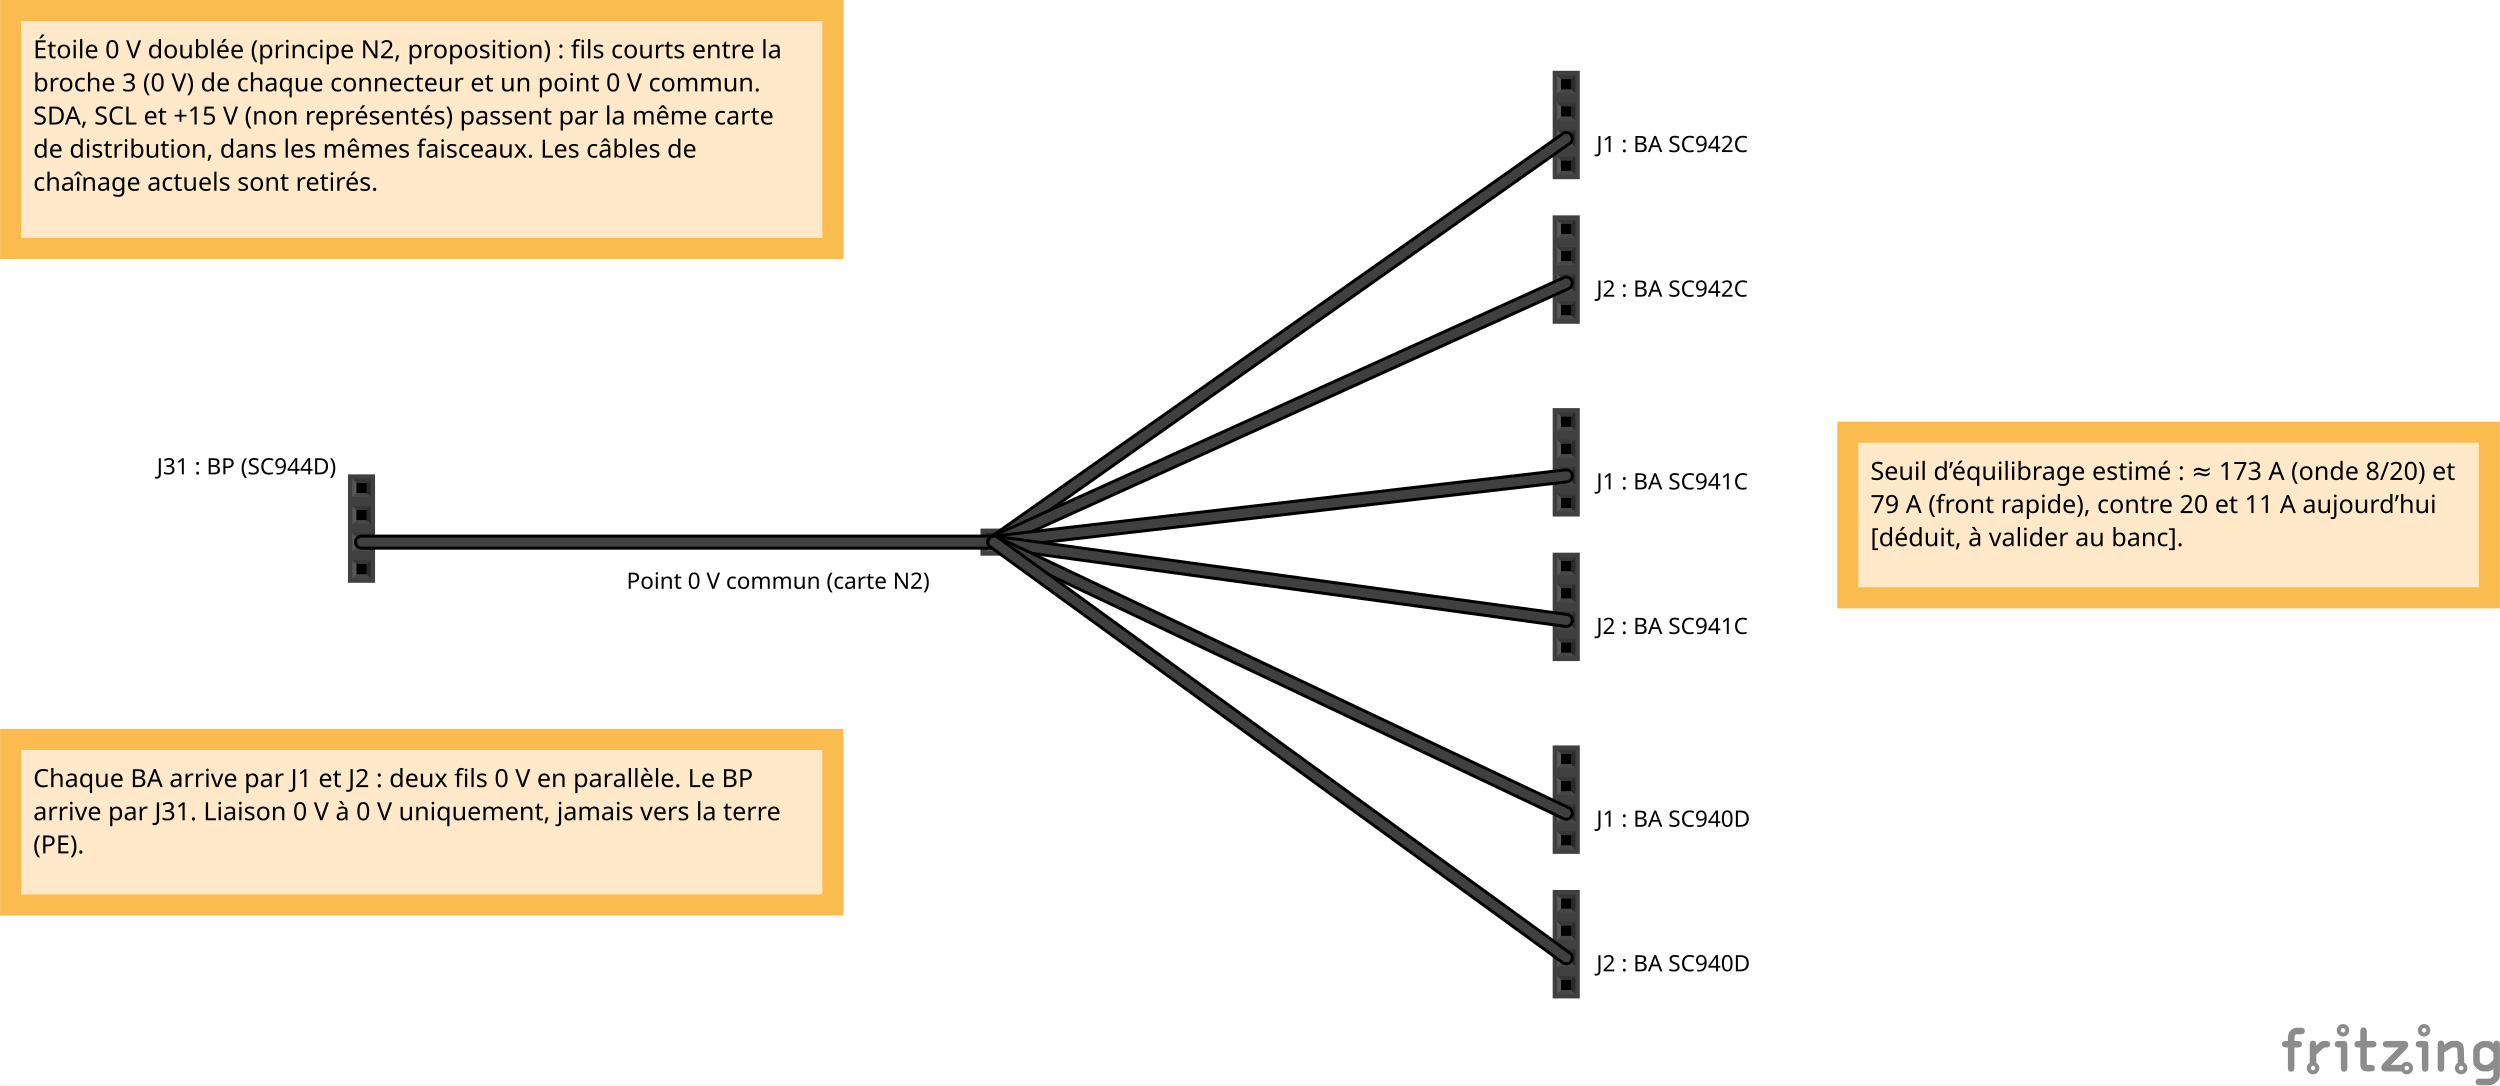
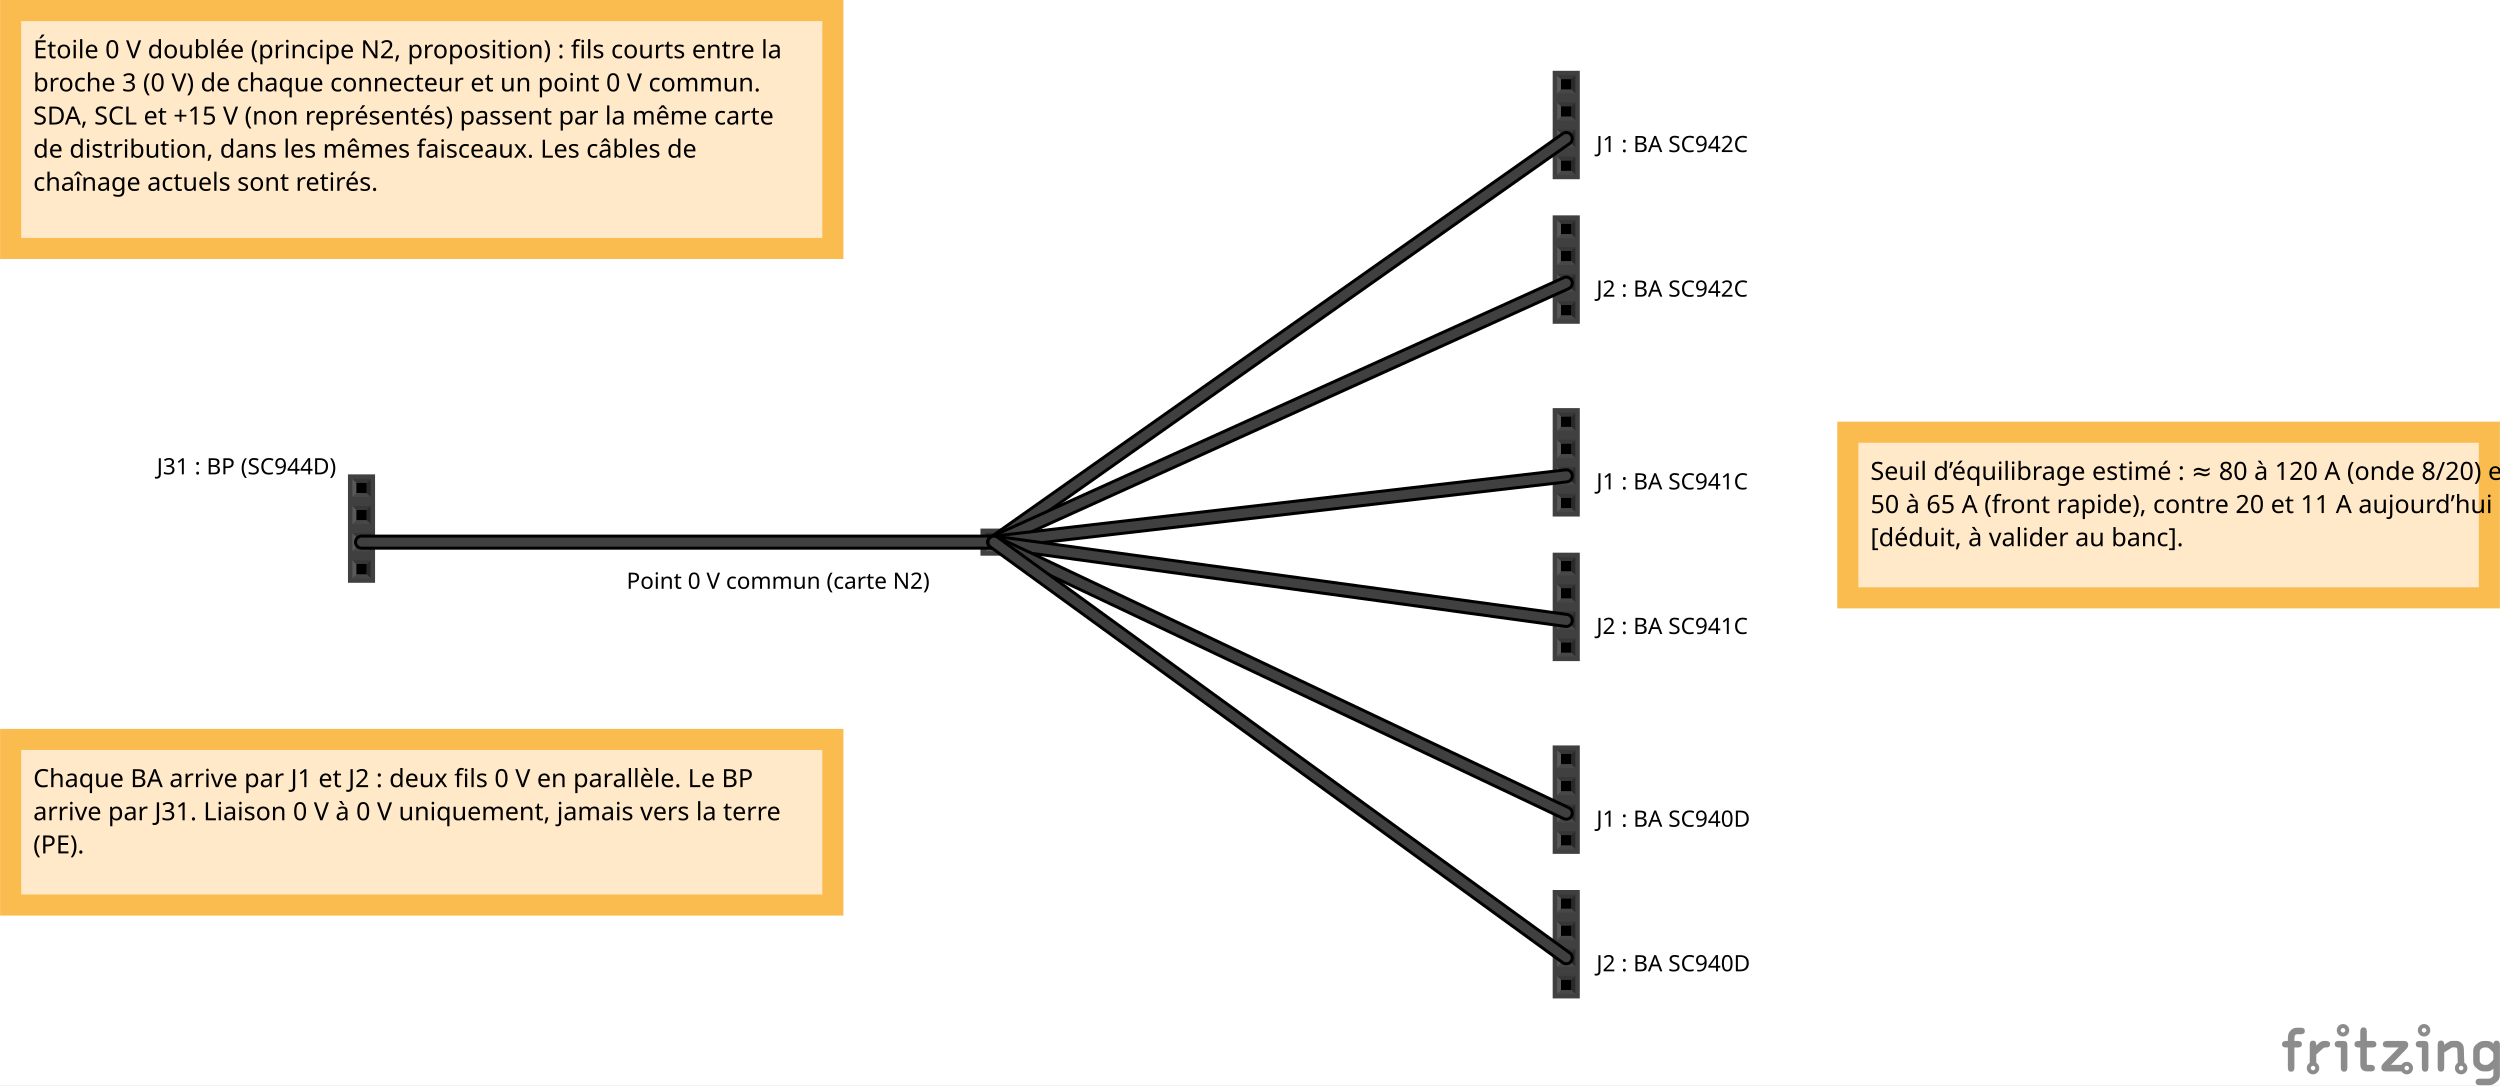
<svg xmlns="http://www.w3.org/2000/svg" baseProfile="tiny" height="4.003in" version="1.2" viewBox="0 0 9222.22 4003.4" width="9.222in" x="0in" y="0in">
  <rect id="fond-blanc" x="0" y="0" width="9222.22" height="4003.4" fill="#ffffff" />
  <g id="watermark">
    <g>
      <g>
        <path d="M8878.72,3917.29c-8.389,0,-15.708,4.514,-19.75,11.236l-38.833,0l55,-56.542c2.028,-2.028,4.014,-4.472,5.944,-7.236c2.069,-3.083,3.167,-6.653,3.167,-10.667c0,-3.875,-1.347,-7.194,-3.986,-9.861c-2.639,-2.611,-6.167,-3.986,-10.472,-3.986l-64.389,0c-4.236,0,-7.708,0.833,-10.306,2.361c-3.042,1.806,-4.583,5.111,-4.583,9.819c0,4.569,1.542,7.806,4.583,9.611c2.611,1.542,6.083,2.333,10.306,2.333l43.722,0l-55.194,56.75c-2.028,2.042,-4.014,4.375,-5.903,7c-2.125,2.944,-3.194,6.556,-3.194,10.708c0,3.889,1.333,7.236,4,9.875c2.611,2.611,6.139,3.958,10.472,3.958l59.931,0c4.069,6.486,11.278,10.778,19.444,10.778c12.722,0,23.056,-10.333,23.056,-23.069C8901.76,3927.63,8891.41,3917.29,8878.72,3917.29zM8878.72,3948.72c-4.639,0,-8.389,-3.764,-8.389,-8.389c0,-4.625,3.75,-8.389,8.389,-8.389c4.611,0,8.389,3.764,8.389,8.389C8887.1,3944.98,8883.33,3948.72,8878.72,3948.72z" fill="#8C8C8C" />
        <path d="M8643.4,3777.81c-12.694,0,-23.042,10.347,-23.042,23.056c0,12.722,10.347,23.056,23.042,23.056s23.028,-10.333,23.028,-23.056C8666.46,3788.16,8656.12,3777.81,8643.4,3777.81zM8643.41,3809.24c-4.625,0,-8.389,-3.75,-8.389,-8.375s3.764,-8.375,8.389,-8.375c4.597,0,8.389,3.75,8.389,8.375S8648.01,3809.24,8643.41,3809.24z" fill="#8C8C8C" />
        <path d="M8761.75,3842.56c-2.681,-1.542,-6.097,-2.347,-10.167,-2.347l-20.347,0L8731.23,3805.19c0,-4.056,-0.792,-7.472,-2.306,-10.125C8727.68,3792.88,8725,3790.31,8719.3,3790.31c-4.722,0,-8.028,1.611,-9.847,4.75c-1.514,2.681,-2.319,6.083,-2.319,10.125l0,35.014l-6.681,0c-4.097,0,-7.486,0.833,-10.153,2.347c-3.167,1.792,-4.736,5.111,-4.736,9.833c0,5.722,2.569,8.375,4.736,9.611c2.667,1.542,6.083,2.333,10.153,2.333l6.681,0l0,60.583c0,3.847,0.361,7.403,1.125,10.667c0.778,3.417,2.139,6.444,4.139,8.958c2.028,2.583,4.792,4.611,8.264,6.056c3.347,1.361,7.708,2.028,12.917,2.028l12.444,0c4.056,0,7.486,-0.75,10.153,-2.306c2.139,-1.236,4.736,-3.903,4.736,-9.625c0,-4.694,-1.583,-8.028,-4.736,-9.847c-2.667,-1.514,-6.097,-2.333,-10.153,-2.333l-11.403,0c-1.917,0,-2.639,-0.264,-2.875,-0.333c-0.194,-0.472,-0.486,-1.431,-0.486,-3.208L8731.26,3864.34l20.347,0c4.097,0,7.514,-0.792,10.194,-2.333c2.111,-1.25,4.722,-3.889,4.722,-9.611C8766.47,3847.68,8764.9,3844.36,8761.75,3842.56z" fill="#8C8C8C" />
        <path d="M8644.32,3840.2l-16.542,0c-4.056,0,-7.472,0.819,-10.153,2.347c-3.139,1.792,-4.736,5.111,-4.736,9.833c0,5.722,2.611,8.389,4.736,9.597c2.681,1.569,6.097,2.333,10.153,2.333l7.556,0l0,74.472c0,4.069,0.792,7.486,2.319,10.139c1.819,3.153,5.097,4.736,9.833,4.736c5.708,0,8.389,-2.597,9.611,-4.736c1.542,-2.653,2.333,-6.083,2.333,-10.139L8659.43,3855.31c0,-5.361,-1.167,-9.111,-3.556,-11.528C8653.44,3841.4,8649.69,3840.2,8644.32,3840.2z" fill="#8C8C8C" />
        <path d="M8591.05,3842.56c-2.681,-1.542,-6.111,-2.347,-10.167,-2.347l-8.389,0c-3.472,0,-6.917,0.875,-10.194,2.597c-3.139,1.653,-6.014,3.764,-8.556,6.292l-8.944,8.389l0,-3.431c0,-4.042,-0.764,-7.472,-2.333,-10.125c-1.778,-3.167,-5.111,-4.722,-9.819,-4.722c-5.694,0,-8.389,2.556,-9.625,4.722c-1.528,2.653,-2.319,6.083,-2.319,10.125l0,66.681c-6.597,4.069,-10.986,11.333,-10.986,19.611c0,12.736,10.347,23.069,23.028,23.069c12.722,0,23.056,-10.333,23.056,-23.069c0,-8.278,-4.403,-15.542,-11,-19.611l0,-30.694l24.139,-21.722c1.389,-1.25,2.764,-2.278,4.125,-3.014c1.167,-0.625,2.417,-0.931,3.806,-0.931l4,0c4.056,0,7.486,-0.778,10.167,-2.347c2.153,-1.222,4.708,-3.875,4.708,-9.597C8595.78,3847.68,8594.18,3844.36,8591.05,3842.56zM8532.73,3948.72c-4.611,0,-8.375,-3.764,-8.375,-8.389c0,-4.625,3.764,-8.389,8.375,-8.389c4.625,0,8.389,3.764,8.389,8.389C8541.12,3944.98,8537.36,3948.72,8532.73,3948.72z" fill="#8C8C8C" />
        <path d="M8497.78,3793.69c-2.681,-1.542,-6.111,-2.319,-10.153,-2.319l-8.194,0c-2.778,0,-5.403,0.056,-7.806,0.222c-2.444,0.125,-4.792,0.486,-7.028,0.972c-2.333,0.569,-4.667,1.514,-6.889,2.806c-2.194,1.292,-4.431,3.083,-6.667,5.306c-4.639,4.361,-7.694,9.111,-9.056,14.125c-1.306,4.833,-1.986,10.208,-1.986,15.986l0,9.417l-6.708,0c-4.056,0,-7.486,0.819,-10.139,2.347c-3.153,1.806,-4.75,5.125,-4.75,9.833c0,5.722,2.569,8.389,4.736,9.625c2.653,1.542,6.083,2.306,10.139,2.306l6.708,0l0,74.472c0,4.069,0.792,7.486,2.319,10.139c1.806,3.153,5.097,4.736,9.833,4.736c5.708,0,8.375,-2.597,9.611,-4.736c1.542,-2.653,2.333,-6.083,2.333,-10.139l0,-74.444l12.778,0c4.069,0,7.5,-0.792,10.167,-2.333c2.153,-1.25,4.722,-3.889,4.722,-9.611c0,-4.722,-1.583,-8.042,-4.722,-9.833c-2.625,-1.542,-6.056,-2.361,-10.125,-2.361l-12.778,0l0,-9.417c0,-3.028,0.264,-5.694,0.778,-7.931c0.444,-1.958,1.431,-3.625,3.028,-5.097l0.028,-0.056l0.028,-0.028c1.139,-1.139,2.444,-1.75,4.028,-1.889c2.083,-0.208,4.708,-0.306,7.833,-0.306l7.778,0c4.042,0,7.486,-0.806,10.153,-2.333c2.139,-1.222,4.708,-3.903,4.708,-9.625C8502.5,3798.81,8500.9,3795.49,8497.78,3793.69z" fill="#8C8C8C" />
        <path d="M9219.9,3843.93c-1.236,-2.167,-3.917,-4.722,-9.625,-4.722c-4.708,0,-8.028,1.569,-9.819,4.722c-1.083,1.847,-1.764,4.069,-2.111,6.625l-0.292,-0.292c-3,-3.278,-6.472,-5.833,-10.375,-7.486c-3.847,-1.653,-7.819,-2.542,-11.792,-2.542l-9.847,0c-3.458,0,-6.472,0.208,-8.889,0.569c-2.528,0.361,-4.889,1.028,-7.083,1.944c-2.194,0.917,-4.347,2.083,-6.375,3.528c-1.931,1.347,-4.208,3.139,-6.75,5.236c-2.611,2.167,-4.75,4.194,-6.431,6.028c-1.764,1.958,-3.194,4.069,-4.25,6.319c-0.958,2.222,-1.694,4.681,-2.042,7.264c-0.361,2.472,-0.569,5.431,-0.569,8.764l0,33.139c0,3.333,0.208,6.264,0.569,8.764c0.347,2.611,1.083,5.014,2.042,7.236c1.028,2.278,2.486,4.417,4.25,6.347c1.653,1.792,3.806,3.806,6.431,6.014c2.583,2.125,4.861,3.889,6.75,5.264c2.028,1.431,4.153,2.611,6.375,3.528c2.194,0.903,4.569,1.556,7.083,1.944c2.417,0.361,5.403,0.542,8.889,0.542l9.847,0c4.139,0,8.208,-0.917,12.083,-2.764c3.389,-1.583,6.833,-4.042,10.139,-7.264l0,19.917c0,2.5,-0.347,4.639,-1,6.458c-0.597,1.653,-2.208,3.583,-4.778,5.639c-2.139,1.764,-4.292,3.014,-6.347,3.667c-2.083,0.681,-4.736,1.028,-7.819,1.028l-30.597,0c-4.069,0,-7.472,0.764,-10.167,2.306c-2.111,1.222,-4.722,3.917,-4.722,9.611c0,4.736,1.597,8.042,4.722,9.861c2.694,1.514,6.097,2.319,10.167,2.319l32.306,0c3.431,0,6.431,-0.208,8.861,-0.569c2.486,-0.361,4.875,-1.014,7.125,-1.944c2.125,-0.889,4.306,-2.083,6.319,-3.528c1.986,-1.403,4.236,-3.153,6.764,-5.264c2.569,-2.125,4.764,-4.153,6.431,-5.986c1.778,-1.958,3.181,-4.083,4.222,-6.333c0.986,-2.25,1.708,-4.694,2.056,-7.264c0.347,-2.528,0.569,-5.458,0.569,-8.764l0,-109.694C9222.22,3850.01,9221.47,3846.58,9219.9,3843.93zM9198.11,3905.87c0,2.611,-0.861,4.861,-2.611,6.806c-2.083,2.389,-5.472,5.597,-9.944,9.528l-0.028,0.042l-0.028,0.056c-1.931,1.806,-4.042,3.292,-6.292,4.514c-2.056,1.139,-4.514,1.681,-7.306,1.681L9167.72,3928.49c-3.083,0,-5.694,-0.292,-7.819,-1c-2.056,-0.681,-4.181,-1.903,-6.292,-3.667c-3.208,-2.583,-4.375,-4.472,-4.806,-5.611c-0.681,-1.819,-1,-3.958,-1,-6.458l0,-30.639c0,-2.5,0.319,-4.667,1,-6.486c0.403,-1.139,1.569,-3.014,4.806,-5.597c2.111,-1.764,4.236,-3,6.292,-3.681c2.125,-0.681,4.75,-1,7.819,-1l4.181,0c2.944,0,5.389,0.514,7.306,1.569c2.111,1.139,4.278,2.653,6.347,4.5c4.472,4.069,7.833,7.347,9.944,9.722c1.778,2.028,2.611,4.222,2.611,6.833L9198.11,3905.87z" fill="#8C8C8C" />
        <path d="M8942.41,3777.81c-12.694,0,-23.056,10.347,-23.056,23.056c0,12.722,10.361,23.056,23.056,23.056s23.056,-10.333,23.056,-23.056C8965.47,3788.16,8955.11,3777.81,8942.41,3777.81zM8942.41,3809.24c-4.611,0,-8.389,-3.75,-8.389,-8.375s3.764,-8.375,8.389,-8.375s8.389,3.75,8.389,8.375C8950.8,3805.49,8947.03,3809.24,8942.41,3809.24z" fill="#8C8C8C" />
        <path d="M9090.83,3920.43l-1.486,-47.486c-0.153,-2.472,-0.292,-4.694,-0.431,-6.792c-0.139,-2.25,-0.514,-4.472,-1.139,-6.611c-0.625,-2.194,-1.528,-4.292,-2.75,-6.292c-1.292,-2.028,-3,-4.014,-5.139,-5.833c-3.125,-2.667,-6.153,-4.639,-8.972,-5.778c-2.875,-1.167,-6.403,-1.764,-10.472,-1.764l-14.056,0c-3.597,0,-6.958,0.806,-9.944,2.278c-2.736,1.361,-5.417,2.819,-7.944,4.375l-0.042,0.028l-0.042,0.042l-11.625,7.708l0,-0.569c0,-4.042,-0.792,-7.486,-2.333,-10.181c-1.792,-3.139,-5.097,-4.708,-9.819,-4.708c-5.708,0,-8.389,2.569,-9.625,4.708c-1.514,2.694,-2.333,6.083,-2.333,10.181l0,84.708c0,4.097,0.819,7.486,2.333,10.194c1.25,2.125,3.917,4.694,9.625,4.694c4.722,0,8.028,-1.583,9.819,-4.694c1.542,-2.708,2.333,-6.097,2.333,-10.194L9016.79,3882.4l27.125,-16.875c0.556,-0.333,1.139,-0.667,1.681,-0.875c0.431,-0.222,0.972,-0.347,1.597,-0.431c0.681,-0.167,1.625,-0.222,2.708,-0.222l5.028,0c2.611,0,4.639,0.292,6.042,0.819c1.139,0.403,1.986,1.056,2.5,1.986c0.694,1.083,1.111,2.5,1.361,4.208c0.278,1.931,0.472,4.292,0.625,7l1.333,43.014c-6.347,4.125,-10.583,11.264,-10.583,19.361c0,12.736,10.361,23.069,23.056,23.069c12.722,0,23.056,-10.333,23.056,-23.069C9102.3,3931.88,9097.68,3924.41,9090.83,3920.43zM9079.25,3948.72c-4.639,0,-8.361,-3.764,-8.361,-8.389c0,-4.625,3.722,-8.389,8.361,-8.389c4.625,0,8.389,3.764,8.389,8.389C9087.65,3944.98,9083.87,3948.72,9079.25,3948.72z" fill="#8C8C8C" />
        <path d="M8943.29,3840.2l-16.569,0c-4.069,0,-7.486,0.819,-10.153,2.347c-3.139,1.792,-4.736,5.111,-4.736,9.833c0,5.722,2.583,8.389,4.736,9.597c2.667,1.569,6.083,2.333,10.153,2.333l7.569,0l0,74.472c0,4.069,0.764,7.486,2.333,10.139c1.764,3.153,5.069,4.736,9.819,4.736c5.694,0,8.389,-2.597,9.597,-4.736c1.542,-2.653,2.361,-6.083,2.361,-10.139L8958.4,3855.31c0,-5.361,-1.181,-9.111,-3.597,-11.528C8952.41,3841.4,8948.62,3840.2,8943.29,3840.2z" fill="#8C8C8C" />
      </g>
    </g>
  </g>
  <g partID="50070">
    <g transform="translate(3616.7,1950.02)">
      <g id="breadboard">
        <rect fill="#404040" height="100" width="100" />
        <rect fill="none" height="38.654" id="connector0pin" width="38.654" x="30.673" y="30.673" />
        <g fill="none" height="31.341" id="connector0terminal" width="29.976" x="34.977" y="34.313" />
        <rect height="38.654" width="38.654" x="30.673" y="30.673" />
        <polygon fill="#2A2A29" points="16.451,16.451,30.673,30.673,69.327,30.673,83.563,16.451" />
        <polygon fill="#474747" points="83.563,16.451,69.327,30.673,69.327,69.327,83.563,83.563" />
        <polygon fill="#595959" points="83.563,83.563,69.327,69.327,30.673,69.327,16.451,83.563" />
        <polygon fill="#373737" points="16.451,83.563,30.673,69.327,30.673,30.673,16.451,16.451" />
      </g>
    </g>
  </g>
  <g partID="50140">
    <g transform="translate(1383.32,1750.04)">
      <g transform="matrix(0,1,-1,0,0,0)">
        <g id="breadboard">
          <rect fill="#404040" height="100" width="400" />
          <rect fill="none" height="38.654" id="connector0pin" width="38.654" x="30.673" y="30.673" />
          <g fill="none" height="31.341" id="connector0terminal" width="29.976" x="34.977" y="34.313" />
          <rect height="38.654" width="38.654" x="30.673" y="30.673" />
          <polygon fill="#2A2A29" points="16.451,16.451,30.673,30.673,69.327,30.673,83.563,16.451" />
          <polygon fill="#474747" points="83.563,16.451,69.327,30.673,69.327,69.327,83.563,83.563" />
          <polygon fill="#595959" points="83.563,83.563,69.327,69.327,30.673,69.327,16.451,83.563" />
          <polygon fill="#373737" points="16.451,83.563,30.673,69.327,30.673,30.673,16.451,16.451" />
          <rect fill="none" height="38.654" id="connector1pin" width="38.654" x="130.673" y="30.673" />
          <g fill="none" height="31.341" id="connector1terminal" width="29.976" x="134.977" y="34.313" />
          <rect height="38.654" width="38.654" x="130.673" y="30.673" />
          <polygon fill="#2A2A29" points="116.451,16.451,130.673,30.673,169.327,30.673,183.563,16.451" />
          <polygon fill="#474747" points="183.563,16.451,169.327,30.673,169.327,69.327,183.563,83.563" />
          <polygon fill="#595959" points="183.563,83.563,169.327,69.327,130.673,69.327,116.451,83.563" />
          <polygon fill="#373737" points="116.451,83.563,130.673,69.327,130.673,30.673,116.451,16.451" />
          <rect fill="none" height="38.654" id="connector2pin" width="38.654" x="230.673" y="30.673" />
          <g fill="none" height="31.341" id="connector2terminal" width="29.976" x="234.977" y="34.313" />
          <rect height="38.654" width="38.654" x="230.673" y="30.673" />
          <polygon fill="#2A2A29" points="216.451,16.451,230.673,30.673,269.327,30.673,283.563,16.451" />
          <polygon fill="#474747" points="283.563,16.451,269.327,30.673,269.327,69.327,283.563,83.563" />
          <polygon fill="#595959" points="283.563,83.563,269.327,69.327,230.673,69.327,216.451,83.563" />
          <polygon fill="#373737" points="216.451,83.563,230.673,69.327,230.673,30.673,216.451,16.451" />
          <rect fill="none" height="38.654" id="connector3pin" width="38.654" x="330.673" y="30.673" />
          <g fill="none" height="31.341" id="connector3terminal" width="29.976" x="334.977" y="34.313" />
          <rect height="38.654" width="38.654" x="330.673" y="30.673" />
          <polygon fill="#2A2A29" points="316.451,16.451,330.673,30.673,369.327,30.673,383.563,16.451" />
          <polygon fill="#474747" points="383.563,16.451,369.327,30.673,369.327,69.327,383.563,83.563" />
          <polygon fill="#595959" points="383.563,83.563,369.327,69.327,330.673,69.327,316.451,83.563" />
          <polygon fill="#373737" points="316.451,83.563,330.673,69.327,330.673,30.673,316.451,16.451" />
        </g>
      </g>
    </g>
  </g>
  <g partID="50210">
    <g transform="translate(5827.76,261.15)">
      <g transform="matrix(0,1,-1,0,0,0)">
        <g id="breadboard">
          <rect fill="#404040" height="100" width="400" />
          <rect fill="none" height="38.654" id="connector0pin" width="38.654" x="30.673" y="30.673" />
          <g fill="none" height="31.341" id="connector0terminal" width="29.976" x="34.977" y="34.313" />
          <rect height="38.654" width="38.654" x="30.673" y="30.673" />
          <polygon fill="#2A2A29" points="16.451,16.451,30.673,30.673,69.327,30.673,83.563,16.451" />
          <polygon fill="#474747" points="83.563,16.451,69.327,30.673,69.327,69.327,83.563,83.563" />
          <polygon fill="#595959" points="83.563,83.563,69.327,69.327,30.673,69.327,16.451,83.563" />
          <polygon fill="#373737" points="16.451,83.563,30.673,69.327,30.673,30.673,16.451,16.451" />
          <rect fill="none" height="38.654" id="connector1pin" width="38.654" x="130.673" y="30.673" />
          <g fill="none" height="31.341" id="connector1terminal" width="29.976" x="134.977" y="34.313" />
          <rect height="38.654" width="38.654" x="130.673" y="30.673" />
          <polygon fill="#2A2A29" points="116.451,16.451,130.673,30.673,169.327,30.673,183.563,16.451" />
          <polygon fill="#474747" points="183.563,16.451,169.327,30.673,169.327,69.327,183.563,83.563" />
          <polygon fill="#595959" points="183.563,83.563,169.327,69.327,130.673,69.327,116.451,83.563" />
          <polygon fill="#373737" points="116.451,83.563,130.673,69.327,130.673,30.673,116.451,16.451" />
          <rect fill="none" height="38.654" id="connector2pin" width="38.654" x="230.673" y="30.673" />
          <g fill="none" height="31.341" id="connector2terminal" width="29.976" x="234.977" y="34.313" />
          <rect height="38.654" width="38.654" x="230.673" y="30.673" />
          <polygon fill="#2A2A29" points="216.451,16.451,230.673,30.673,269.327,30.673,283.563,16.451" />
          <polygon fill="#474747" points="283.563,16.451,269.327,30.673,269.327,69.327,283.563,83.563" />
          <polygon fill="#595959" points="283.563,83.563,269.327,69.327,230.673,69.327,216.451,83.563" />
          <polygon fill="#373737" points="216.451,83.563,230.673,69.327,230.673,30.673,216.451,16.451" />
          <rect fill="none" height="38.654" id="connector3pin" width="38.654" x="330.673" y="30.673" />
          <g fill="none" height="31.341" id="connector3terminal" width="29.976" x="334.977" y="34.313" />
          <rect height="38.654" width="38.654" x="330.673" y="30.673" />
          <polygon fill="#2A2A29" points="316.451,16.451,330.673,30.673,369.327,30.673,383.563,16.451" />
          <polygon fill="#474747" points="383.563,16.451,369.327,30.673,369.327,69.327,383.563,83.563" />
          <polygon fill="#595959" points="383.563,83.563,369.327,69.327,330.673,69.327,316.451,83.563" />
          <polygon fill="#373737" points="316.451,83.563,330.673,69.327,330.673,30.673,316.451,16.451" />
        </g>
      </g>
    </g>
  </g>
  <g partID="50280">
    <g transform="translate(5827.76,794.483)">
      <g transform="matrix(0,1,-1,0,0,0)">
        <g id="breadboard">
          <rect fill="#404040" height="100" width="400" />
          <rect fill="none" height="38.654" id="connector0pin" width="38.654" x="30.673" y="30.673" />
          <g fill="none" height="31.341" id="connector0terminal" width="29.976" x="34.977" y="34.313" />
          <rect height="38.654" width="38.654" x="30.673" y="30.673" />
          <polygon fill="#2A2A29" points="16.451,16.451,30.673,30.673,69.327,30.673,83.563,16.451" />
          <polygon fill="#474747" points="83.563,16.451,69.327,30.673,69.327,69.327,83.563,83.563" />
          <polygon fill="#595959" points="83.563,83.563,69.327,69.327,30.673,69.327,16.451,83.563" />
          <polygon fill="#373737" points="16.451,83.563,30.673,69.327,30.673,30.673,16.451,16.451" />
          <rect fill="none" height="38.654" id="connector1pin" width="38.654" x="130.673" y="30.673" />
          <g fill="none" height="31.341" id="connector1terminal" width="29.976" x="134.977" y="34.313" />
          <rect height="38.654" width="38.654" x="130.673" y="30.673" />
          <polygon fill="#2A2A29" points="116.451,16.451,130.673,30.673,169.327,30.673,183.563,16.451" />
          <polygon fill="#474747" points="183.563,16.451,169.327,30.673,169.327,69.327,183.563,83.563" />
          <polygon fill="#595959" points="183.563,83.563,169.327,69.327,130.673,69.327,116.451,83.563" />
          <polygon fill="#373737" points="116.451,83.563,130.673,69.327,130.673,30.673,116.451,16.451" />
          <rect fill="none" height="38.654" id="connector2pin" width="38.654" x="230.673" y="30.673" />
          <g fill="none" height="31.341" id="connector2terminal" width="29.976" x="234.977" y="34.313" />
          <rect height="38.654" width="38.654" x="230.673" y="30.673" />
          <polygon fill="#2A2A29" points="216.451,16.451,230.673,30.673,269.327,30.673,283.563,16.451" />
          <polygon fill="#474747" points="283.563,16.451,269.327,30.673,269.327,69.327,283.563,83.563" />
          <polygon fill="#595959" points="283.563,83.563,269.327,69.327,230.673,69.327,216.451,83.563" />
          <polygon fill="#373737" points="216.451,83.563,230.673,69.327,230.673,30.673,216.451,16.451" />
          <rect fill="none" height="38.654" id="connector3pin" width="38.654" x="330.673" y="30.673" />
          <g fill="none" height="31.341" id="connector3terminal" width="29.976" x="334.977" y="34.313" />
          <rect height="38.654" width="38.654" x="330.673" y="30.673" />
          <polygon fill="#2A2A29" points="316.451,16.451,330.673,30.673,369.327,30.673,383.563,16.451" />
          <polygon fill="#474747" points="383.563,16.451,369.327,30.673,369.327,69.327,383.563,83.563" />
          <polygon fill="#595959" points="383.563,83.563,369.327,69.327,330.673,69.327,316.451,83.563" />
          <polygon fill="#373737" points="316.451,83.563,330.673,69.327,330.673,30.673,316.451,16.451" />
        </g>
      </g>
    </g>
  </g>
  <g partID="50350">
    <g transform="translate(5827.76,1505.59)">
      <g transform="matrix(0,1,-1,0,0,0)">
        <g id="breadboard">
          <rect fill="#404040" height="100" width="400" />
          <rect fill="none" height="38.654" id="connector0pin" width="38.654" x="30.673" y="30.673" />
          <g fill="none" height="31.341" id="connector0terminal" width="29.976" x="34.977" y="34.313" />
          <rect height="38.654" width="38.654" x="30.673" y="30.673" />
          <polygon fill="#2A2A29" points="16.451,16.451,30.673,30.673,69.327,30.673,83.563,16.451" />
          <polygon fill="#474747" points="83.563,16.451,69.327,30.673,69.327,69.327,83.563,83.563" />
          <polygon fill="#595959" points="83.563,83.563,69.327,69.327,30.673,69.327,16.451,83.563" />
          <polygon fill="#373737" points="16.451,83.563,30.673,69.327,30.673,30.673,16.451,16.451" />
          <rect fill="none" height="38.654" id="connector1pin" width="38.654" x="130.673" y="30.673" />
          <g fill="none" height="31.341" id="connector1terminal" width="29.976" x="134.977" y="34.313" />
          <rect height="38.654" width="38.654" x="130.673" y="30.673" />
          <polygon fill="#2A2A29" points="116.451,16.451,130.673,30.673,169.327,30.673,183.563,16.451" />
          <polygon fill="#474747" points="183.563,16.451,169.327,30.673,169.327,69.327,183.563,83.563" />
          <polygon fill="#595959" points="183.563,83.563,169.327,69.327,130.673,69.327,116.451,83.563" />
          <polygon fill="#373737" points="116.451,83.563,130.673,69.327,130.673,30.673,116.451,16.451" />
          <rect fill="none" height="38.654" id="connector2pin" width="38.654" x="230.673" y="30.673" />
          <g fill="none" height="31.341" id="connector2terminal" width="29.976" x="234.977" y="34.313" />
          <rect height="38.654" width="38.654" x="230.673" y="30.673" />
          <polygon fill="#2A2A29" points="216.451,16.451,230.673,30.673,269.327,30.673,283.563,16.451" />
          <polygon fill="#474747" points="283.563,16.451,269.327,30.673,269.327,69.327,283.563,83.563" />
          <polygon fill="#595959" points="283.563,83.563,269.327,69.327,230.673,69.327,216.451,83.563" />
          <polygon fill="#373737" points="216.451,83.563,230.673,69.327,230.673,30.673,216.451,16.451" />
          <rect fill="none" height="38.654" id="connector3pin" width="38.654" x="330.673" y="30.673" />
          <g fill="none" height="31.341" id="connector3terminal" width="29.976" x="334.977" y="34.313" />
          <rect height="38.654" width="38.654" x="330.673" y="30.673" />
          <polygon fill="#2A2A29" points="316.451,16.451,330.673,30.673,369.327,30.673,383.563,16.451" />
          <polygon fill="#474747" points="383.563,16.451,369.327,30.673,369.327,69.327,383.563,83.563" />
          <polygon fill="#595959" points="383.563,83.563,369.327,69.327,330.673,69.327,316.451,83.563" />
          <polygon fill="#373737" points="316.451,83.563,330.673,69.327,330.673,30.673,316.451,16.451" />
        </g>
      </g>
    </g>
  </g>
  <g partID="50420">
    <g transform="translate(5827.76,2038.93)">
      <g transform="matrix(0,1,-1,0,0,0)">
        <g id="breadboard">
          <rect fill="#404040" height="100" width="400" />
          <rect fill="none" height="38.654" id="connector0pin" width="38.654" x="30.673" y="30.673" />
          <g fill="none" height="31.341" id="connector0terminal" width="29.976" x="34.977" y="34.313" />
          <rect height="38.654" width="38.654" x="30.673" y="30.673" />
          <polygon fill="#2A2A29" points="16.451,16.451,30.673,30.673,69.327,30.673,83.563,16.451" />
          <polygon fill="#474747" points="83.563,16.451,69.327,30.673,69.327,69.327,83.563,83.563" />
          <polygon fill="#595959" points="83.563,83.563,69.327,69.327,30.673,69.327,16.451,83.563" />
          <polygon fill="#373737" points="16.451,83.563,30.673,69.327,30.673,30.673,16.451,16.451" />
          <rect fill="none" height="38.654" id="connector1pin" width="38.654" x="130.673" y="30.673" />
          <g fill="none" height="31.341" id="connector1terminal" width="29.976" x="134.977" y="34.313" />
          <rect height="38.654" width="38.654" x="130.673" y="30.673" />
          <polygon fill="#2A2A29" points="116.451,16.451,130.673,30.673,169.327,30.673,183.563,16.451" />
          <polygon fill="#474747" points="183.563,16.451,169.327,30.673,169.327,69.327,183.563,83.563" />
          <polygon fill="#595959" points="183.563,83.563,169.327,69.327,130.673,69.327,116.451,83.563" />
          <polygon fill="#373737" points="116.451,83.563,130.673,69.327,130.673,30.673,116.451,16.451" />
          <rect fill="none" height="38.654" id="connector2pin" width="38.654" x="230.673" y="30.673" />
          <g fill="none" height="31.341" id="connector2terminal" width="29.976" x="234.977" y="34.313" />
          <rect height="38.654" width="38.654" x="230.673" y="30.673" />
          <polygon fill="#2A2A29" points="216.451,16.451,230.673,30.673,269.327,30.673,283.563,16.451" />
          <polygon fill="#474747" points="283.563,16.451,269.327,30.673,269.327,69.327,283.563,83.563" />
          <polygon fill="#595959" points="283.563,83.563,269.327,69.327,230.673,69.327,216.451,83.563" />
          <polygon fill="#373737" points="216.451,83.563,230.673,69.327,230.673,30.673,216.451,16.451" />
          <rect fill="none" height="38.654" id="connector3pin" width="38.654" x="330.673" y="30.673" />
          <g fill="none" height="31.341" id="connector3terminal" width="29.976" x="334.977" y="34.313" />
          <rect height="38.654" width="38.654" x="330.673" y="30.673" />
          <polygon fill="#2A2A29" points="316.451,16.451,330.673,30.673,369.327,30.673,383.563,16.451" />
          <polygon fill="#474747" points="383.563,16.451,369.327,30.673,369.327,69.327,383.563,83.563" />
          <polygon fill="#595959" points="383.563,83.563,369.327,69.327,330.673,69.327,316.451,83.563" />
          <polygon fill="#373737" points="316.451,83.563,330.673,69.327,330.673,30.673,316.451,16.451" />
        </g>
      </g>
    </g>
  </g>
  <g partID="50490">
    <g transform="translate(5827.76,2750.04)">
      <g transform="matrix(0,1,-1,0,0,0)">
        <g id="breadboard">
          <rect fill="#404040" height="100" width="400" />
          <rect fill="none" height="38.654" id="connector0pin" width="38.654" x="30.673" y="30.673" />
          <g fill="none" height="31.341" id="connector0terminal" width="29.976" x="34.977" y="34.313" />
          <rect height="38.654" width="38.654" x="30.673" y="30.673" />
          <polygon fill="#2A2A29" points="16.451,16.451,30.673,30.673,69.327,30.673,83.563,16.451" />
          <polygon fill="#474747" points="83.563,16.451,69.327,30.673,69.327,69.327,83.563,83.563" />
          <polygon fill="#595959" points="83.563,83.563,69.327,69.327,30.673,69.327,16.451,83.563" />
          <polygon fill="#373737" points="16.451,83.563,30.673,69.327,30.673,30.673,16.451,16.451" />
          <rect fill="none" height="38.654" id="connector1pin" width="38.654" x="130.673" y="30.673" />
          <g fill="none" height="31.341" id="connector1terminal" width="29.976" x="134.977" y="34.313" />
          <rect height="38.654" width="38.654" x="130.673" y="30.673" />
          <polygon fill="#2A2A29" points="116.451,16.451,130.673,30.673,169.327,30.673,183.563,16.451" />
          <polygon fill="#474747" points="183.563,16.451,169.327,30.673,169.327,69.327,183.563,83.563" />
          <polygon fill="#595959" points="183.563,83.563,169.327,69.327,130.673,69.327,116.451,83.563" />
          <polygon fill="#373737" points="116.451,83.563,130.673,69.327,130.673,30.673,116.451,16.451" />
          <rect fill="none" height="38.654" id="connector2pin" width="38.654" x="230.673" y="30.673" />
          <g fill="none" height="31.341" id="connector2terminal" width="29.976" x="234.977" y="34.313" />
          <rect height="38.654" width="38.654" x="230.673" y="30.673" />
          <polygon fill="#2A2A29" points="216.451,16.451,230.673,30.673,269.327,30.673,283.563,16.451" />
          <polygon fill="#474747" points="283.563,16.451,269.327,30.673,269.327,69.327,283.563,83.563" />
          <polygon fill="#595959" points="283.563,83.563,269.327,69.327,230.673,69.327,216.451,83.563" />
          <polygon fill="#373737" points="216.451,83.563,230.673,69.327,230.673,30.673,216.451,16.451" />
          <rect fill="none" height="38.654" id="connector3pin" width="38.654" x="330.673" y="30.673" />
          <g fill="none" height="31.341" id="connector3terminal" width="29.976" x="334.977" y="34.313" />
          <rect height="38.654" width="38.654" x="330.673" y="30.673" />
          <polygon fill="#2A2A29" points="316.451,16.451,330.673,30.673,369.327,30.673,383.563,16.451" />
          <polygon fill="#474747" points="383.563,16.451,369.327,30.673,369.327,69.327,383.563,83.563" />
          <polygon fill="#595959" points="383.563,83.563,369.327,69.327,330.673,69.327,316.451,83.563" />
          <polygon fill="#373737" points="316.451,83.563,330.673,69.327,330.673,30.673,316.451,16.451" />
        </g>
      </g>
    </g>
  </g>
  <g partID="50560">
    <g transform="translate(5827.76,3283.37)">
      <g transform="matrix(0,1,-1,0,0,0)">
        <g id="breadboard">
          <rect fill="#404040" height="100" width="400" />
          <rect fill="none" height="38.654" id="connector0pin" width="38.654" x="30.673" y="30.673" />
          <g fill="none" height="31.341" id="connector0terminal" width="29.976" x="34.977" y="34.313" />
          <rect height="38.654" width="38.654" x="30.673" y="30.673" />
          <polygon fill="#2A2A29" points="16.451,16.451,30.673,30.673,69.327,30.673,83.563,16.451" />
          <polygon fill="#474747" points="83.563,16.451,69.327,30.673,69.327,69.327,83.563,83.563" />
          <polygon fill="#595959" points="83.563,83.563,69.327,69.327,30.673,69.327,16.451,83.563" />
          <polygon fill="#373737" points="16.451,83.563,30.673,69.327,30.673,30.673,16.451,16.451" />
          <rect fill="none" height="38.654" id="connector1pin" width="38.654" x="130.673" y="30.673" />
          <g fill="none" height="31.341" id="connector1terminal" width="29.976" x="134.977" y="34.313" />
          <rect height="38.654" width="38.654" x="130.673" y="30.673" />
          <polygon fill="#2A2A29" points="116.451,16.451,130.673,30.673,169.327,30.673,183.563,16.451" />
          <polygon fill="#474747" points="183.563,16.451,169.327,30.673,169.327,69.327,183.563,83.563" />
          <polygon fill="#595959" points="183.563,83.563,169.327,69.327,130.673,69.327,116.451,83.563" />
          <polygon fill="#373737" points="116.451,83.563,130.673,69.327,130.673,30.673,116.451,16.451" />
          <rect fill="none" height="38.654" id="connector2pin" width="38.654" x="230.673" y="30.673" />
          <g fill="none" height="31.341" id="connector2terminal" width="29.976" x="234.977" y="34.313" />
          <rect height="38.654" width="38.654" x="230.673" y="30.673" />
          <polygon fill="#2A2A29" points="216.451,16.451,230.673,30.673,269.327,30.673,283.563,16.451" />
          <polygon fill="#474747" points="283.563,16.451,269.327,30.673,269.327,69.327,283.563,83.563" />
          <polygon fill="#595959" points="283.563,83.563,269.327,69.327,230.673,69.327,216.451,83.563" />
          <polygon fill="#373737" points="216.451,83.563,230.673,69.327,230.673,30.673,216.451,16.451" />
          <rect fill="none" height="38.654" id="connector3pin" width="38.654" x="330.673" y="30.673" />
          <g fill="none" height="31.341" id="connector3terminal" width="29.976" x="334.977" y="34.313" />
          <rect height="38.654" width="38.654" x="330.673" y="30.673" />
          <polygon fill="#2A2A29" points="316.451,16.451,330.673,30.673,369.327,30.673,383.563,16.451" />
          <polygon fill="#474747" points="383.563,16.451,369.327,30.673,369.327,69.327,383.563,83.563" />
          <polygon fill="#595959" points="383.563,83.563,369.327,69.327,330.673,69.327,316.451,83.563" />
          <polygon fill="#373737" points="316.451,83.563,330.673,69.327,330.673,30.673,316.451,16.451" />
        </g>
      </g>
    </g>
  </g>
  <g partID="51190">
    <line stroke="#000000" stroke-linecap="round" stroke-width="55.556" x1="1333.33" x2="3666.67" y1="2000" y2="2000" />
    <line stroke="#404040" stroke-linecap="round" stroke-width="33.333" x1="1333.33" x2="3666.67" y1="2000" y2="2000" />
  </g>
  <g partID="51260">
    <line stroke="#000000" stroke-linecap="round" stroke-width="55.556" x1="5777.78" x2="3666.67" y1="511.111" y2="2000" />
    <line stroke="#404040" stroke-linecap="round" stroke-width="33.333" x1="5777.78" x2="3666.67" y1="511.111" y2="2000" />
  </g>
  <g partID="51330">
    <line stroke="#000000" stroke-linecap="round" stroke-width="55.556" x1="5777.78" x2="3666.67" y1="1044.44" y2="2000" />
    <line stroke="#404040" stroke-linecap="round" stroke-width="33.333" x1="5777.78" x2="3666.67" y1="1044.44" y2="2000" />
  </g>
  <g partID="51400">
    <line stroke="#000000" stroke-linecap="round" stroke-width="55.556" x1="5777.78" x2="3666.67" y1="1755.56" y2="2000" />
    <line stroke="#404040" stroke-linecap="round" stroke-width="33.333" x1="5777.78" x2="3666.67" y1="1755.56" y2="2000" />
  </g>
  <g partID="51470">
    <line stroke="#000000" stroke-linecap="round" stroke-width="55.556" x1="5777.78" x2="3666.67" y1="2288.89" y2="2000" />
    <line stroke="#404040" stroke-linecap="round" stroke-width="33.333" x1="5777.78" x2="3666.67" y1="2288.89" y2="2000" />
  </g>
  <g partID="51540">
    <line stroke="#000000" stroke-linecap="round" stroke-width="55.556" x1="5777.78" x2="3666.67" y1="3000" y2="2000" />
    <line stroke="#404040" stroke-linecap="round" stroke-width="33.333" x1="5777.78" x2="3666.67" y1="3000" y2="2000" />
  </g>
  <g partID="51610">
    <line stroke="#000000" stroke-linecap="round" stroke-width="55.556" x1="5777.78" x2="3666.67" y1="3533.33" y2="2000" />
    <line stroke="#404040" stroke-linecap="round" stroke-width="33.333" x1="5777.78" x2="3666.67" y1="3533.33" y2="2000" />
  </g>
  <g partID="50980">
    <g>
      <rect fill="#ffe9c8" height="877.778" stroke="#fabc4f" stroke-width="77.778" width="3033.33" x="38.889" y="38.889" />
      <g fill="#000000" font-family="'Droid Sans', 'Noto Sans', 'DejaVu Sans', 'Helvetica Neue', Arial, sans-serif" font-size="92.708" stroke="none" text-anchor="left">
        <text fill="#000000" x="122.222" y="214.931">Étoile 0 V doublée (principe N2, proposition) : fils courts entre la </text>
      </g>
      <g fill="#000000" font-family="'Droid Sans', 'Noto Sans', 'DejaVu Sans', 'Helvetica Neue', Arial, sans-serif" font-size="92.708" stroke="none" text-anchor="left">
        <text fill="#000000" x="122.222" y="337.153">broche 3 (0 V) de chaque connecteur et un point 0 V commun. </text>
      </g>
      <g fill="#000000" font-family="'Droid Sans', 'Noto Sans', 'DejaVu Sans', 'Helvetica Neue', Arial, sans-serif" font-size="92.708" stroke="none" text-anchor="left">
        <text fill="#000000" x="122.222" y="459.375">SDA, SCL et +15 V (non représentés) passent par la même carte </text>
      </g>
      <g fill="#000000" font-family="'Droid Sans', 'Noto Sans', 'DejaVu Sans', 'Helvetica Neue', Arial, sans-serif" font-size="92.708" stroke="none" text-anchor="left">
        <text fill="#000000" x="122.222" y="581.597">de distribution, dans les mêmes faisceaux. Les câbles de </text>
      </g>
      <g fill="#000000" font-family="'Droid Sans', 'Noto Sans', 'DejaVu Sans', 'Helvetica Neue', Arial, sans-serif" font-size="92.708" stroke="none" text-anchor="left">
        <text fill="#000000" x="122.222" y="703.819">chaînage actuels sont retirés.</text>
      </g>
    </g>
  </g>
  <g partID="51050">
    <g transform="translate(0,2688.89)">
      <g>
        <rect fill="#ffe9c8" height="611.111" stroke="#fabc4f" stroke-width="77.778" width="3033.33" x="38.889" y="38.889" />
        <g fill="#000000" font-family="'Droid Sans', 'Noto Sans', 'DejaVu Sans', 'Helvetica Neue', Arial, sans-serif" font-size="92.708" stroke="none" text-anchor="left">
          <text fill="#000000" x="122.222" y="214.931">Chaque BA arrive par J1 et J2 : deux fils 0 V en parallèle. Le BP </text>
        </g>
        <g fill="#000000" font-family="'Droid Sans', 'Noto Sans', 'DejaVu Sans', 'Helvetica Neue', Arial, sans-serif" font-size="92.708" stroke="none" text-anchor="left">
          <text fill="#000000" x="122.222" y="337.153">arrive par J31. Liaison 0 V à 0 V uniquement, jamais vers la terre </text>
        </g>
        <g fill="#000000" font-family="'Droid Sans', 'Noto Sans', 'DejaVu Sans', 'Helvetica Neue', Arial, sans-serif" font-size="92.708" stroke="none" text-anchor="left">
          <text fill="#000000" x="122.222" y="459.375">(PE).</text>
        </g>
      </g>
    </g>
  </g>
  <g partID="51120">
    <g transform="translate(6777.78,1555.56)">
      <g>
        <rect fill="#ffe9c8" height="611.111" stroke="#fabc4f" stroke-width="77.778" width="2366.67" x="38.889" y="38.889" />
        <g fill="#000000" font-family="'Droid Sans', 'Noto Sans', 'DejaVu Sans', 'Helvetica Neue', Arial, sans-serif" font-size="92.708" stroke="none" text-anchor="left">
-           <text fill="#000000" x="122.222" y="214.931">Seuil d’équilibrage estimé : ≈ 173 A (onde 8/20) et </text>
-         </g>
-         <g fill="#000000" font-family="'Droid Sans', 'Noto Sans', 'DejaVu Sans', 'Helvetica Neue', Arial, sans-serif" font-size="92.708" stroke="none" text-anchor="left">
-           <text fill="#000000" x="122.222" y="337.153">79 A (front rapide), contre 20 et 11 A aujourd’hui </text>
+           <text fill="#000000" x="122.222" y="214.931">Seuil d’équilibrage estimé : ≈ 80 à 120 A (onde 8/20) et </text>
+         </g>
+         <g fill="#000000" font-family="'Droid Sans', 'Noto Sans', 'DejaVu Sans', 'Helvetica Neue', Arial, sans-serif" font-size="92.708" stroke="none" text-anchor="left">
+           <text fill="#000000" x="122.222" y="337.153">50 à 65 A (front rapide), contre 20 et 11 A aujourd’hui </text>
        </g>
        <g fill="#000000" font-family="'Droid Sans', 'Noto Sans', 'DejaVu Sans', 'Helvetica Neue', Arial, sans-serif" font-size="92.708" stroke="none" text-anchor="left">
          <text fill="#000000" x="122.222" y="459.375">[déduit, à valider au banc].</text>
        </g>
      </g>
    </g>
  </g>
  <g id="partLabel" partID="50070">
    <g transform="translate(2311.11,2088.89)">
      <g fill="#000000" fill-opacity="1" font-family="'Droid Sans', 'Noto Sans', 'DejaVu Sans', 'Helvetica Neue', Arial, sans-serif" font-size="83.333" font-style="normal" font-weight="normal" id="breadboardLabel" stroke="none">
        <text x="0" y="83.333">Point 0 V commun (carte N2)</text>
      </g>
    </g>
  </g>
  <g id="partLabel" partID="50140">
    <g transform="translate(577.778,1666.67)">
      <g fill="#000000" fill-opacity="1" font-family="'Droid Sans', 'Noto Sans', 'DejaVu Sans', 'Helvetica Neue', Arial, sans-serif" font-size="83.333" font-style="normal" font-weight="normal" id="breadboardLabel" stroke="none">
        <text x="0" y="83.333">J31 : BP (SC944D)</text>
      </g>
    </g>
  </g>
  <g id="partLabel" partID="50210">
    <g transform="translate(5888.89,477.778)">
      <g fill="#000000" fill-opacity="1" font-family="'Droid Sans', 'Noto Sans', 'DejaVu Sans', 'Helvetica Neue', Arial, sans-serif" font-size="83.333" font-style="normal" font-weight="normal" id="breadboardLabel" stroke="none">
        <text x="0" y="83.333">J1 : BA SC942C</text>
      </g>
    </g>
  </g>
  <g id="partLabel" partID="50280">
    <g transform="translate(5888.89,1011.11)">
      <g fill="#000000" fill-opacity="1" font-family="'Droid Sans', 'Noto Sans', 'DejaVu Sans', 'Helvetica Neue', Arial, sans-serif" font-size="83.333" font-style="normal" font-weight="normal" id="breadboardLabel" stroke="none">
        <text x="0" y="83.333">J2 : BA SC942C</text>
      </g>
    </g>
  </g>
  <g id="partLabel" partID="50350">
    <g transform="translate(5888.89,1722.22)">
      <g fill="#000000" fill-opacity="1" font-family="'Droid Sans', 'Noto Sans', 'DejaVu Sans', 'Helvetica Neue', Arial, sans-serif" font-size="83.333" font-style="normal" font-weight="normal" id="breadboardLabel" stroke="none">
        <text x="0" y="83.333">J1 : BA SC941C</text>
      </g>
    </g>
  </g>
  <g id="partLabel" partID="50420">
    <g transform="translate(5888.89,2255.56)">
      <g fill="#000000" fill-opacity="1" font-family="'Droid Sans', 'Noto Sans', 'DejaVu Sans', 'Helvetica Neue', Arial, sans-serif" font-size="83.333" font-style="normal" font-weight="normal" id="breadboardLabel" stroke="none">
        <text x="0" y="83.333">J2 : BA SC941C</text>
      </g>
    </g>
  </g>
  <g id="partLabel" partID="50490">
    <g transform="translate(5888.89,2966.67)">
      <g fill="#000000" fill-opacity="1" font-family="'Droid Sans', 'Noto Sans', 'DejaVu Sans', 'Helvetica Neue', Arial, sans-serif" font-size="83.333" font-style="normal" font-weight="normal" id="breadboardLabel" stroke="none">
        <text x="0" y="83.333">J1 : BA SC940D</text>
      </g>
    </g>
  </g>
  <g id="partLabel" partID="50560">
    <g transform="translate(5888.89,3500)">
      <g fill="#000000" fill-opacity="1" font-family="'Droid Sans', 'Noto Sans', 'DejaVu Sans', 'Helvetica Neue', Arial, sans-serif" font-size="83.333" font-style="normal" font-weight="normal" id="breadboardLabel" stroke="none">
        <text x="0" y="83.333">J2 : BA SC940D</text>
      </g>
    </g>
  </g>
</svg>
